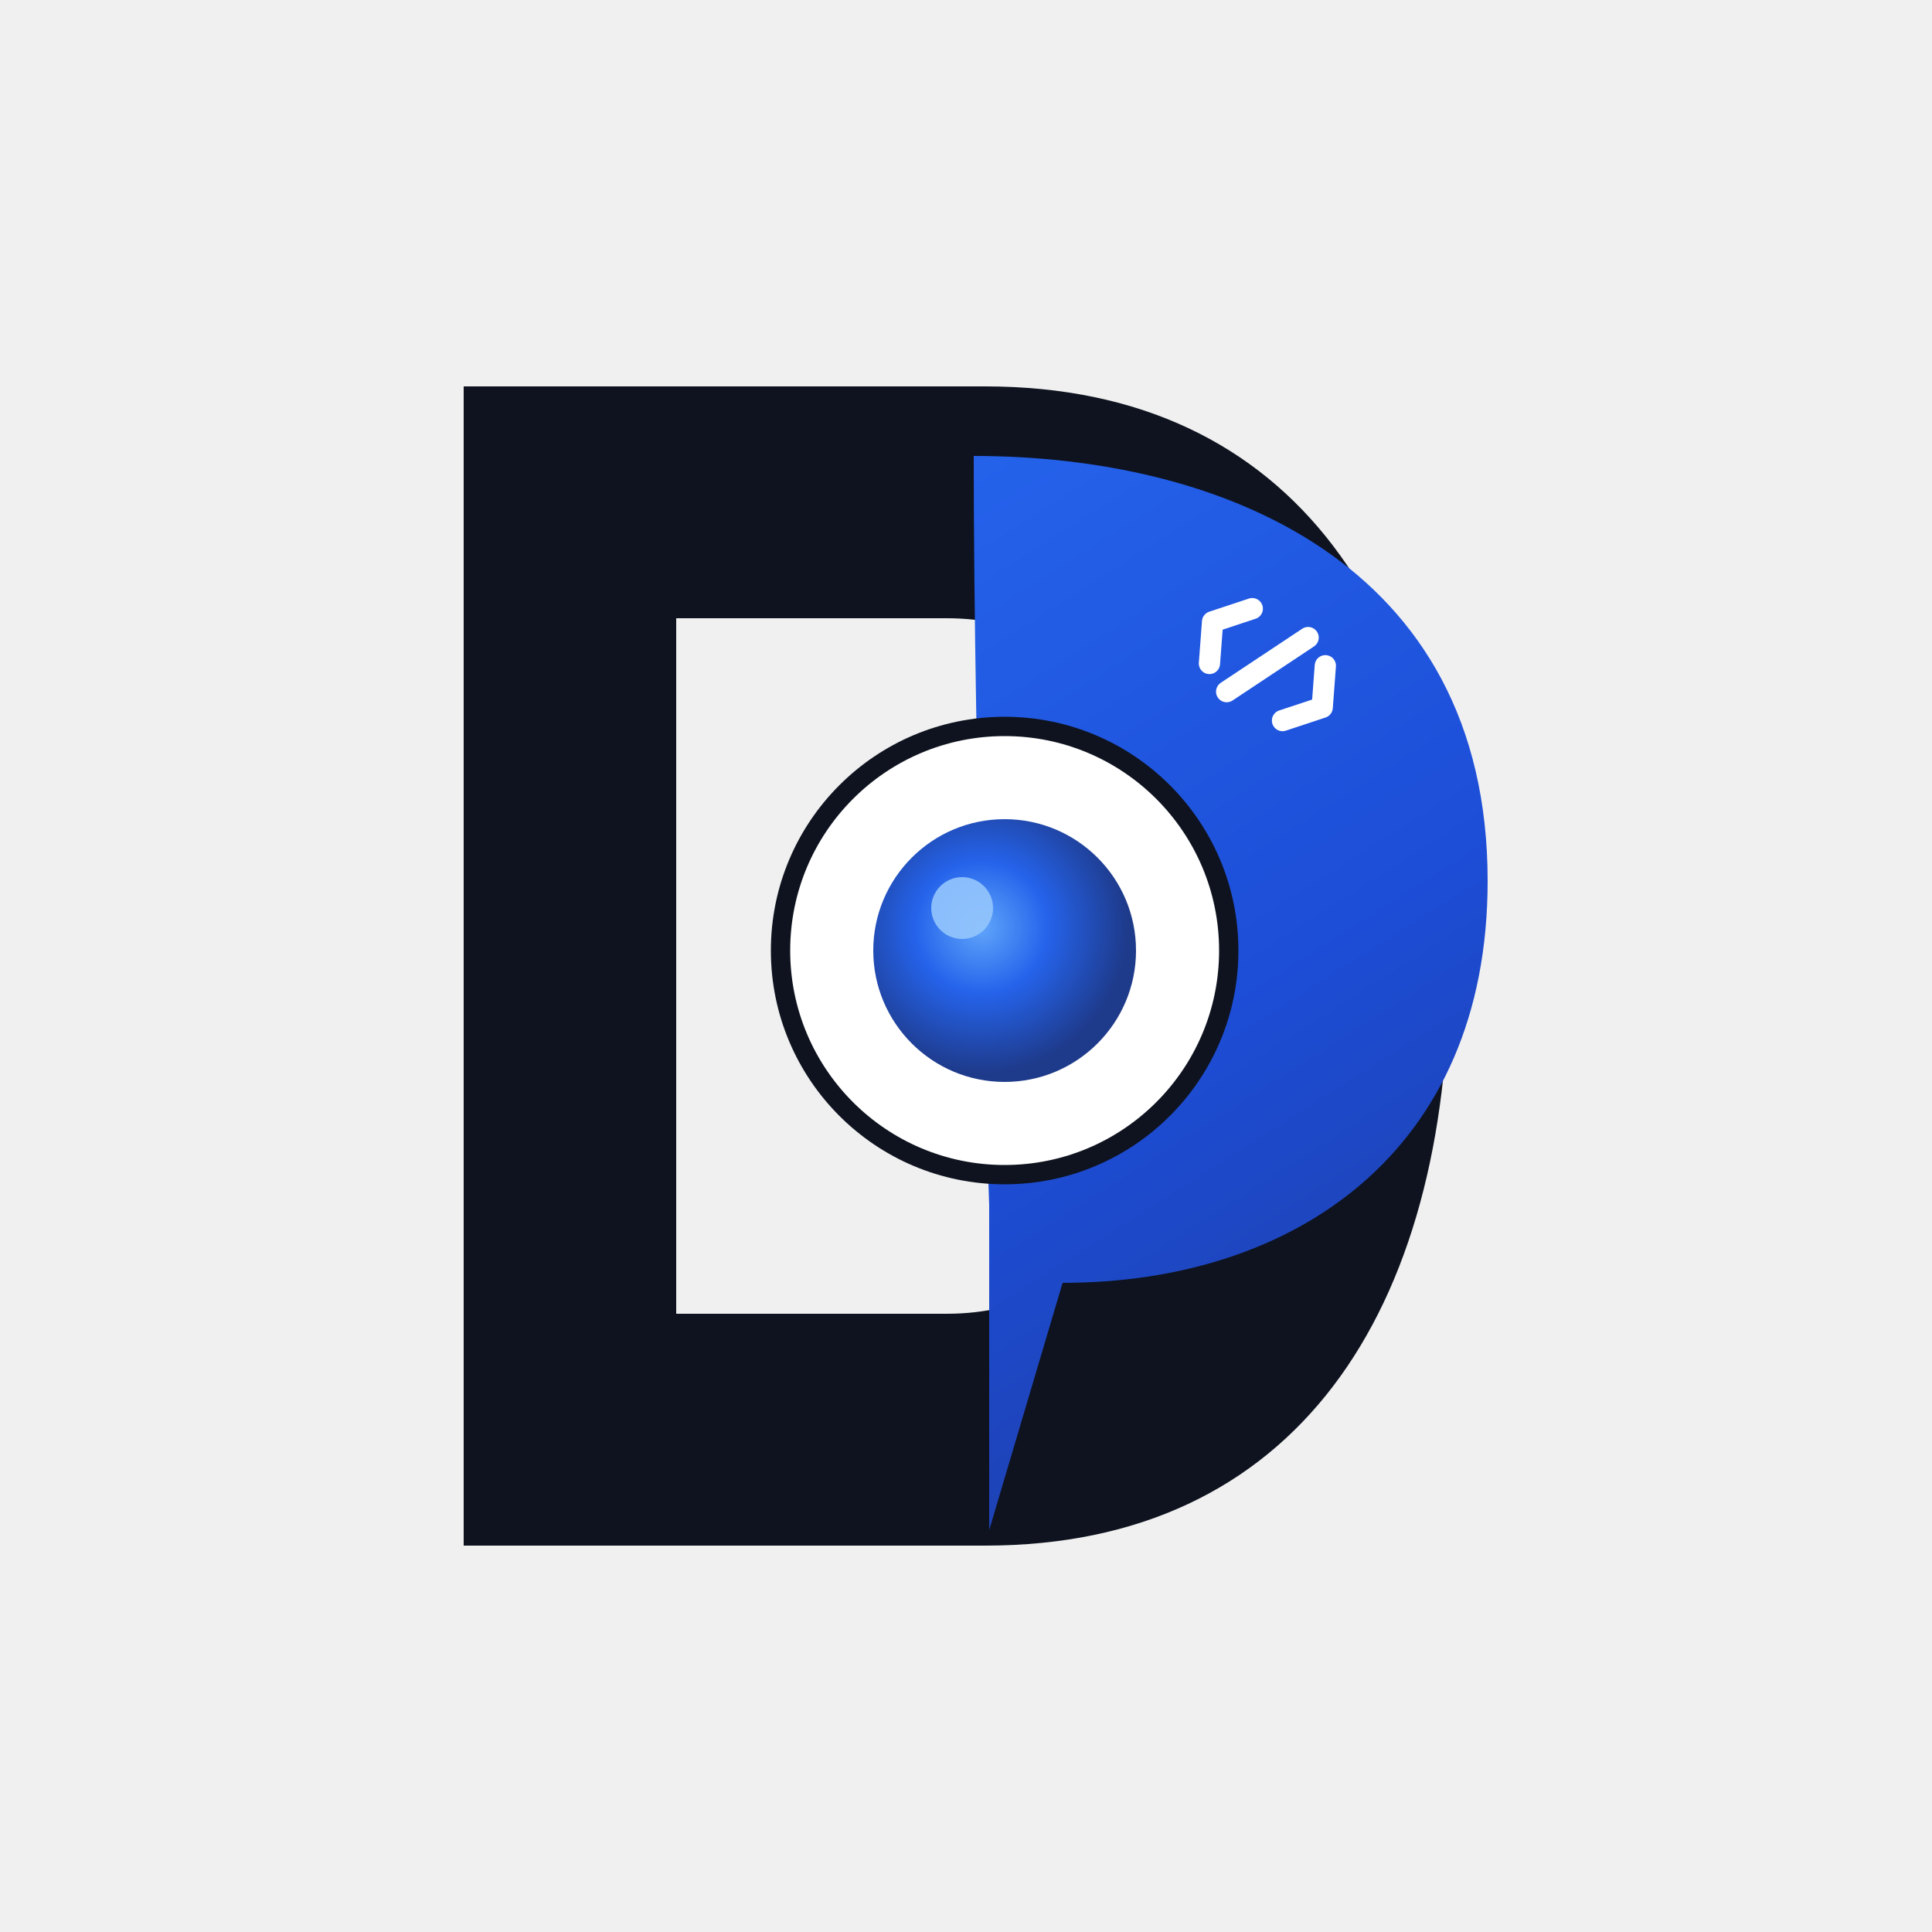
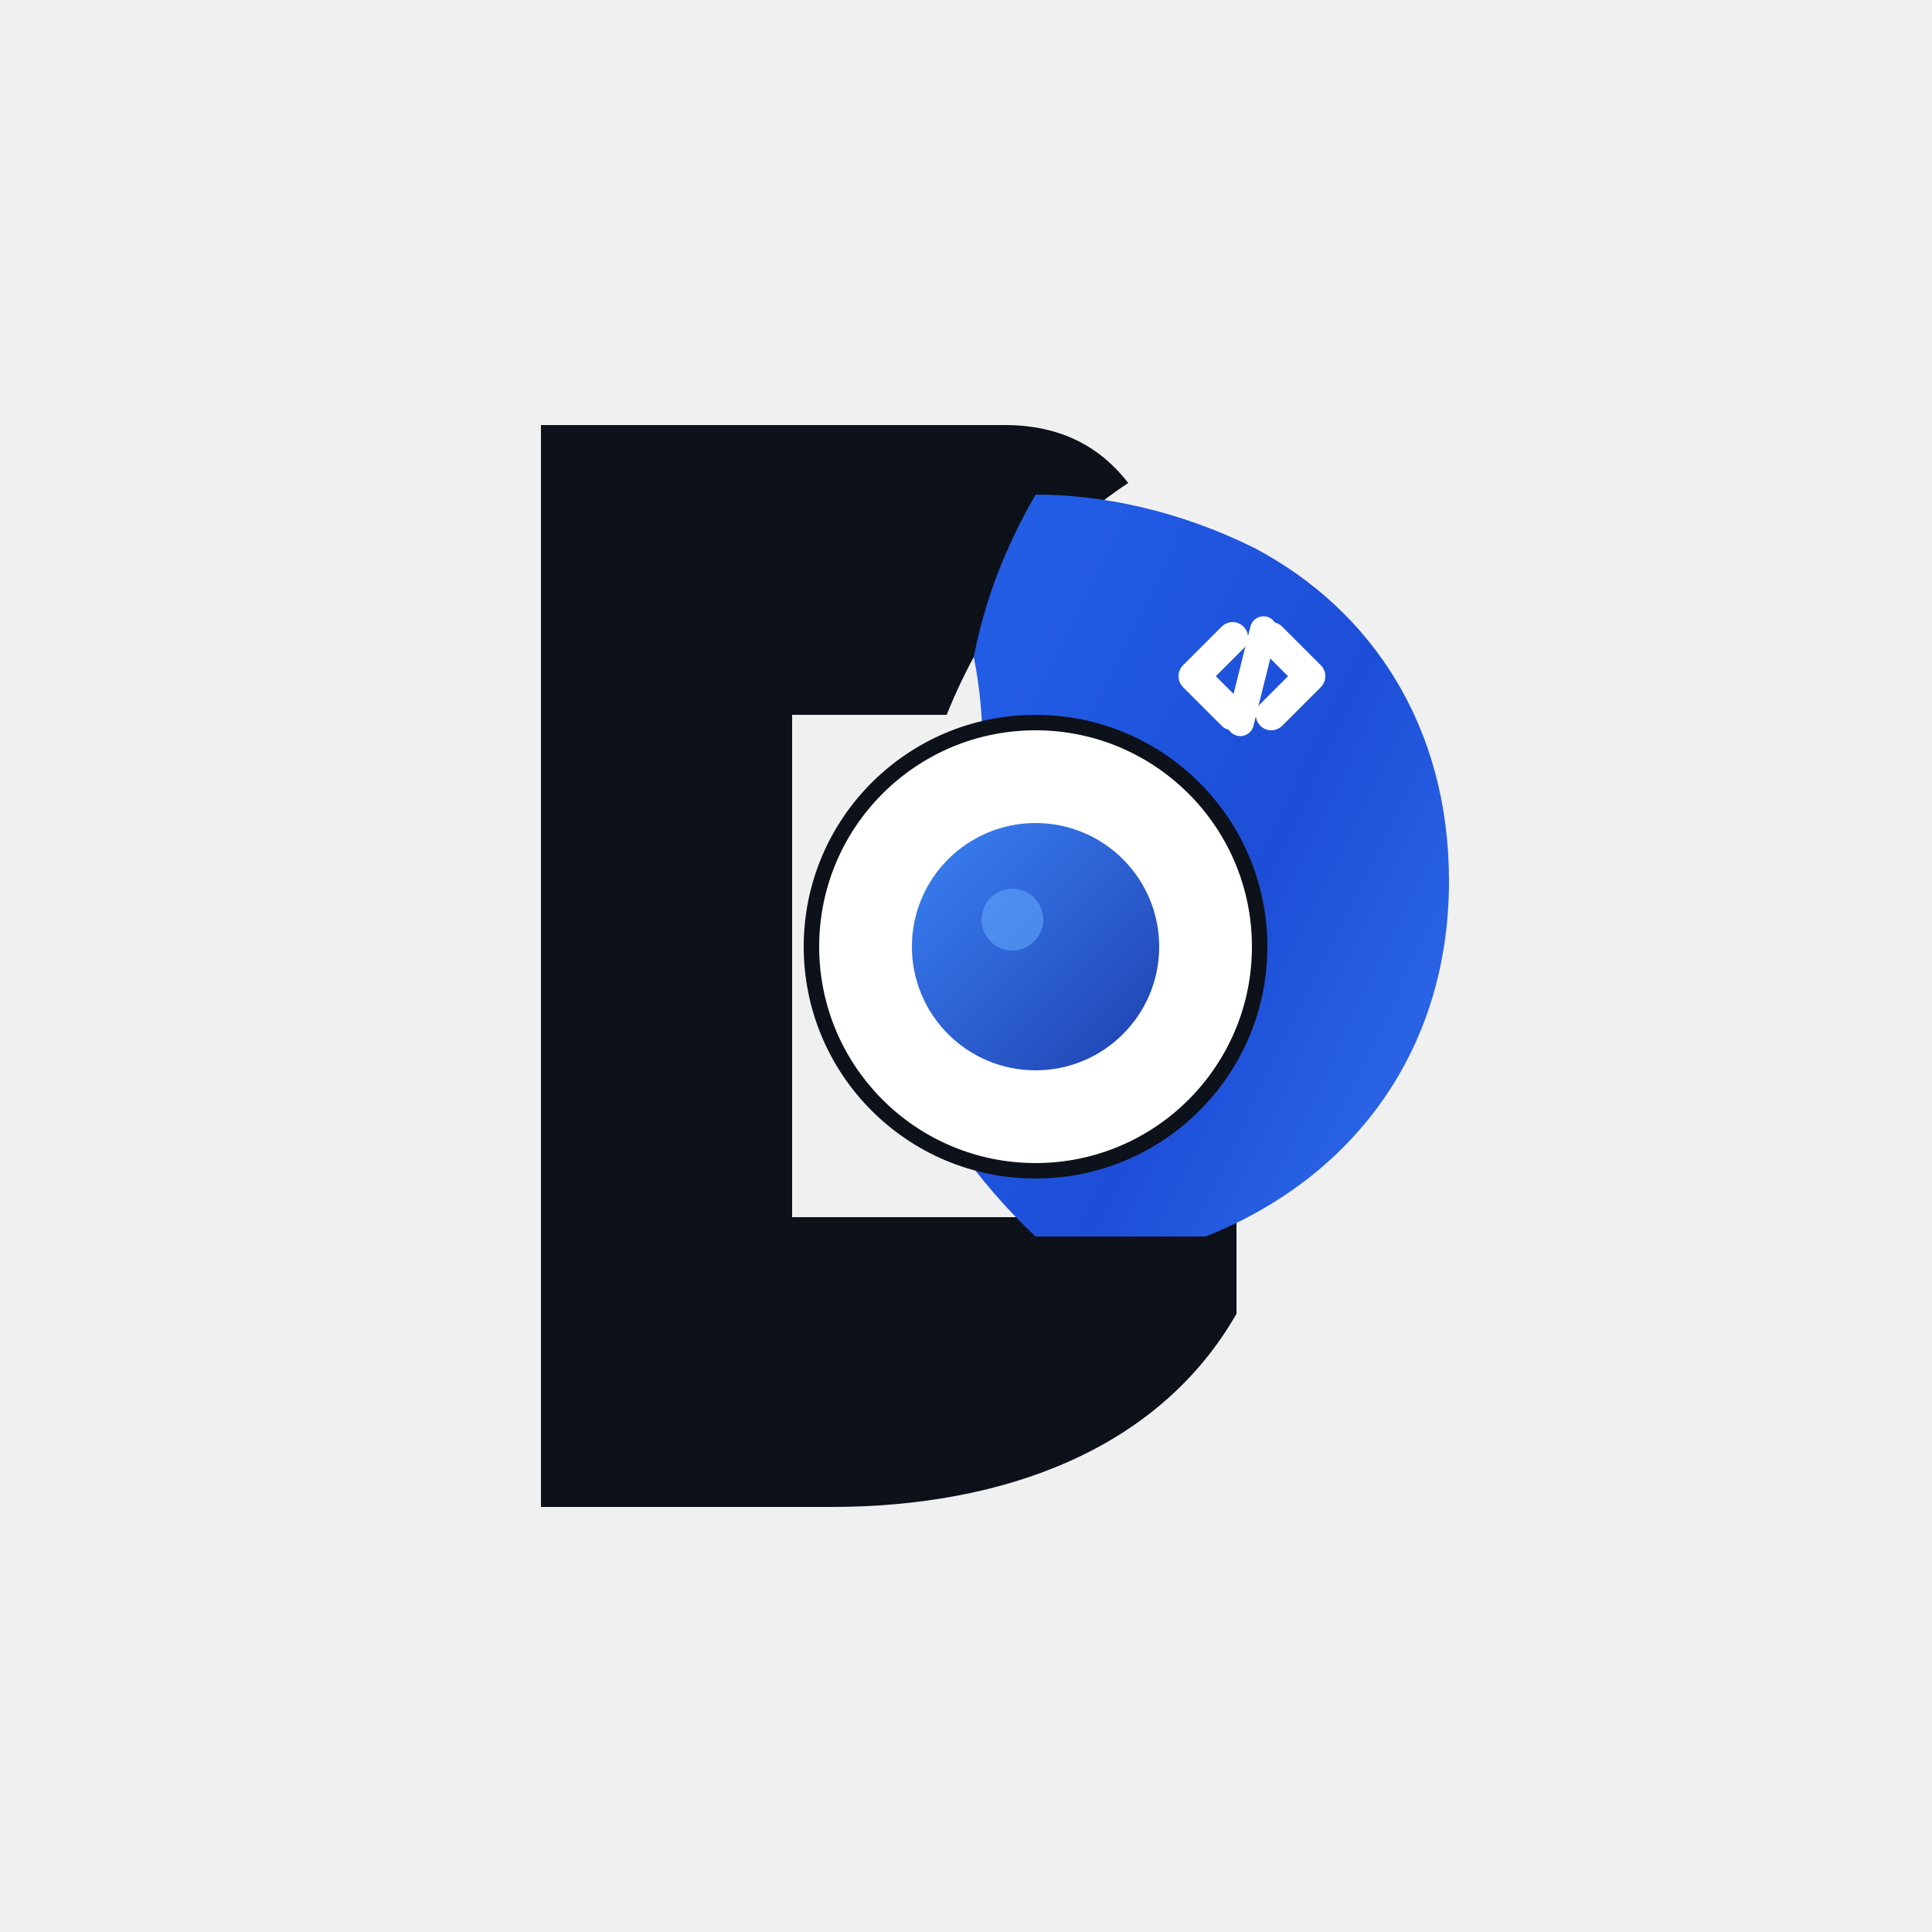
- <svg xmlns="http://www.w3.org/2000/svg" width="500" height="500" viewBox="0 0 500 500" fill="none">
+ <svg xmlns="http://www.w3.org/2000/svg" viewBox="0 0 500 500" width="100%" height="100%">
  <defs>
-     <linearGradient id="mark-p-gradient" x1="240" y1="120" x2="380" y2="340" gradientUnits="userSpaceOnUse">
+     <linearGradient id="dcp-blue-grad" x1="0%" y1="0%" x2="100%" y2="100%">
      <stop offset="0%" stop-color="#2563EB" />
-       <stop offset="60%" stop-color="#1D4ED8" />
+       <stop offset="50%" stop-color="#1D4ED8" />
+       <stop offset="100%" stop-color="#3B82F6" />
+     </linearGradient>
+     <linearGradient id="dcp-core-grad" x1="0%" y1="0%" x2="100%" y2="100%">
+       <stop offset="0%" stop-color="#3B82F6" />
      <stop offset="100%" stop-color="#1E40AF" />
    </linearGradient>
-     <radialGradient id="mark-iris-gradient" cx="0" cy="0" r="1" gradientUnits="userSpaceOnUse" gradientTransform="translate(254 240) rotate(45) scale(38)">
-       <stop offset="0%" stop-color="#60A5FA" />
-       <stop offset="45%" stop-color="#2563EB" />
-       <stop offset="100%" stop-color="#1E3A8A" />
-     </radialGradient>
-     <style>
-       .mark-d-shape { fill: #0E131F; }
-       @media (prefers-color-scheme: dark) {
-         .mark-d-shape { fill: #FFFFFF; }
-       }
-     </style>
  </defs>
-   <path class="mark-d-shape" d="M 120 100         L 255 100         C 335 100, 375 160, 375 250         C 375 340, 335 400, 255 400         L 120 400         Z        M 175 160         L 175 340         L 245 340         C 285 340, 310 305, 310 250         C 310 195, 285 160, 245 160         Z" fill="#0E131F" />
-   <path d="M 252 118        C 315 118, 385 145, 385 228        C 385 298, 335 332, 275 332        L 256 396        L 256 312        C 256 312, 252 200, 252 118        Z" fill="url(#mark-p-gradient)" />
-   <circle cx="260" cy="246" r="58" fill="#FFFFFF" stroke="#0E131F" stroke-width="5" />
-   <circle cx="260" cy="246" r="34" fill="url(#mark-iris-gradient)" />
-   <circle cx="249" cy="235" r="8" fill="#93C5FD" opacity="0.9" />
-   <g transform="translate(328, 172) rotate(38)" stroke="#FFFFFF" stroke-width="5.5" stroke-linecap="round" stroke-linejoin="round">
-     <path d="M -12 -9 L -18 0 L -12 9" />
-     <path d="M 4 -12 L -4 12" />
-     <path d="M 12 -9 L 18 0 L 12 9" />
+   <path d="M 140 110             L 260 110             C 275 110, 285 116, 292 125             C 272 138, 255 160, 245 185            L 205 185            L 205 315            L 270 315            C 285 315, 305 305, 320 290            L 320 340            C 300 375, 260 390, 215 390            L 140 390             Z" fill="#0D111A" />
+   <path d="M 268 128            C 285 128, 305 132, 325 142            C 355 158, 375 188, 375 228            C 375 272, 350 305, 312 320            L 268 320            L 268 425            L 268 360            L 268 320            C 252 305, 238 285, 230 262            C 240 248, 248 232, 252 215            C 255 200, 255 185, 252 170            C 255 155, 260 142, 268 128            Z" fill="url(#dcp-blue-grad)" />
+   <g fill="none" stroke="#FFFFFF" stroke-width="8" stroke-linecap="round" stroke-linejoin="round" transform="translate(305, 155)">
+     <polyline points="14,10 4,20 14,30" />
+     <line x1="22" y1="8" x2="16" y2="32" stroke-width="7" />
+     <polyline points="24,10 34,20 24,30" />
  </g>
+   <circle cx="268" cy="245" r="58" fill="#FFFFFF" />
+   <circle cx="268" cy="245" r="58" fill="none" stroke="#0D111A" stroke-width="4" />
+   <circle cx="268" cy="245" r="32" fill="url(#dcp-core-grad)" />
+   <circle cx="262" cy="238" r="8" fill="#60A5FA" opacity="0.6" />
</svg>
